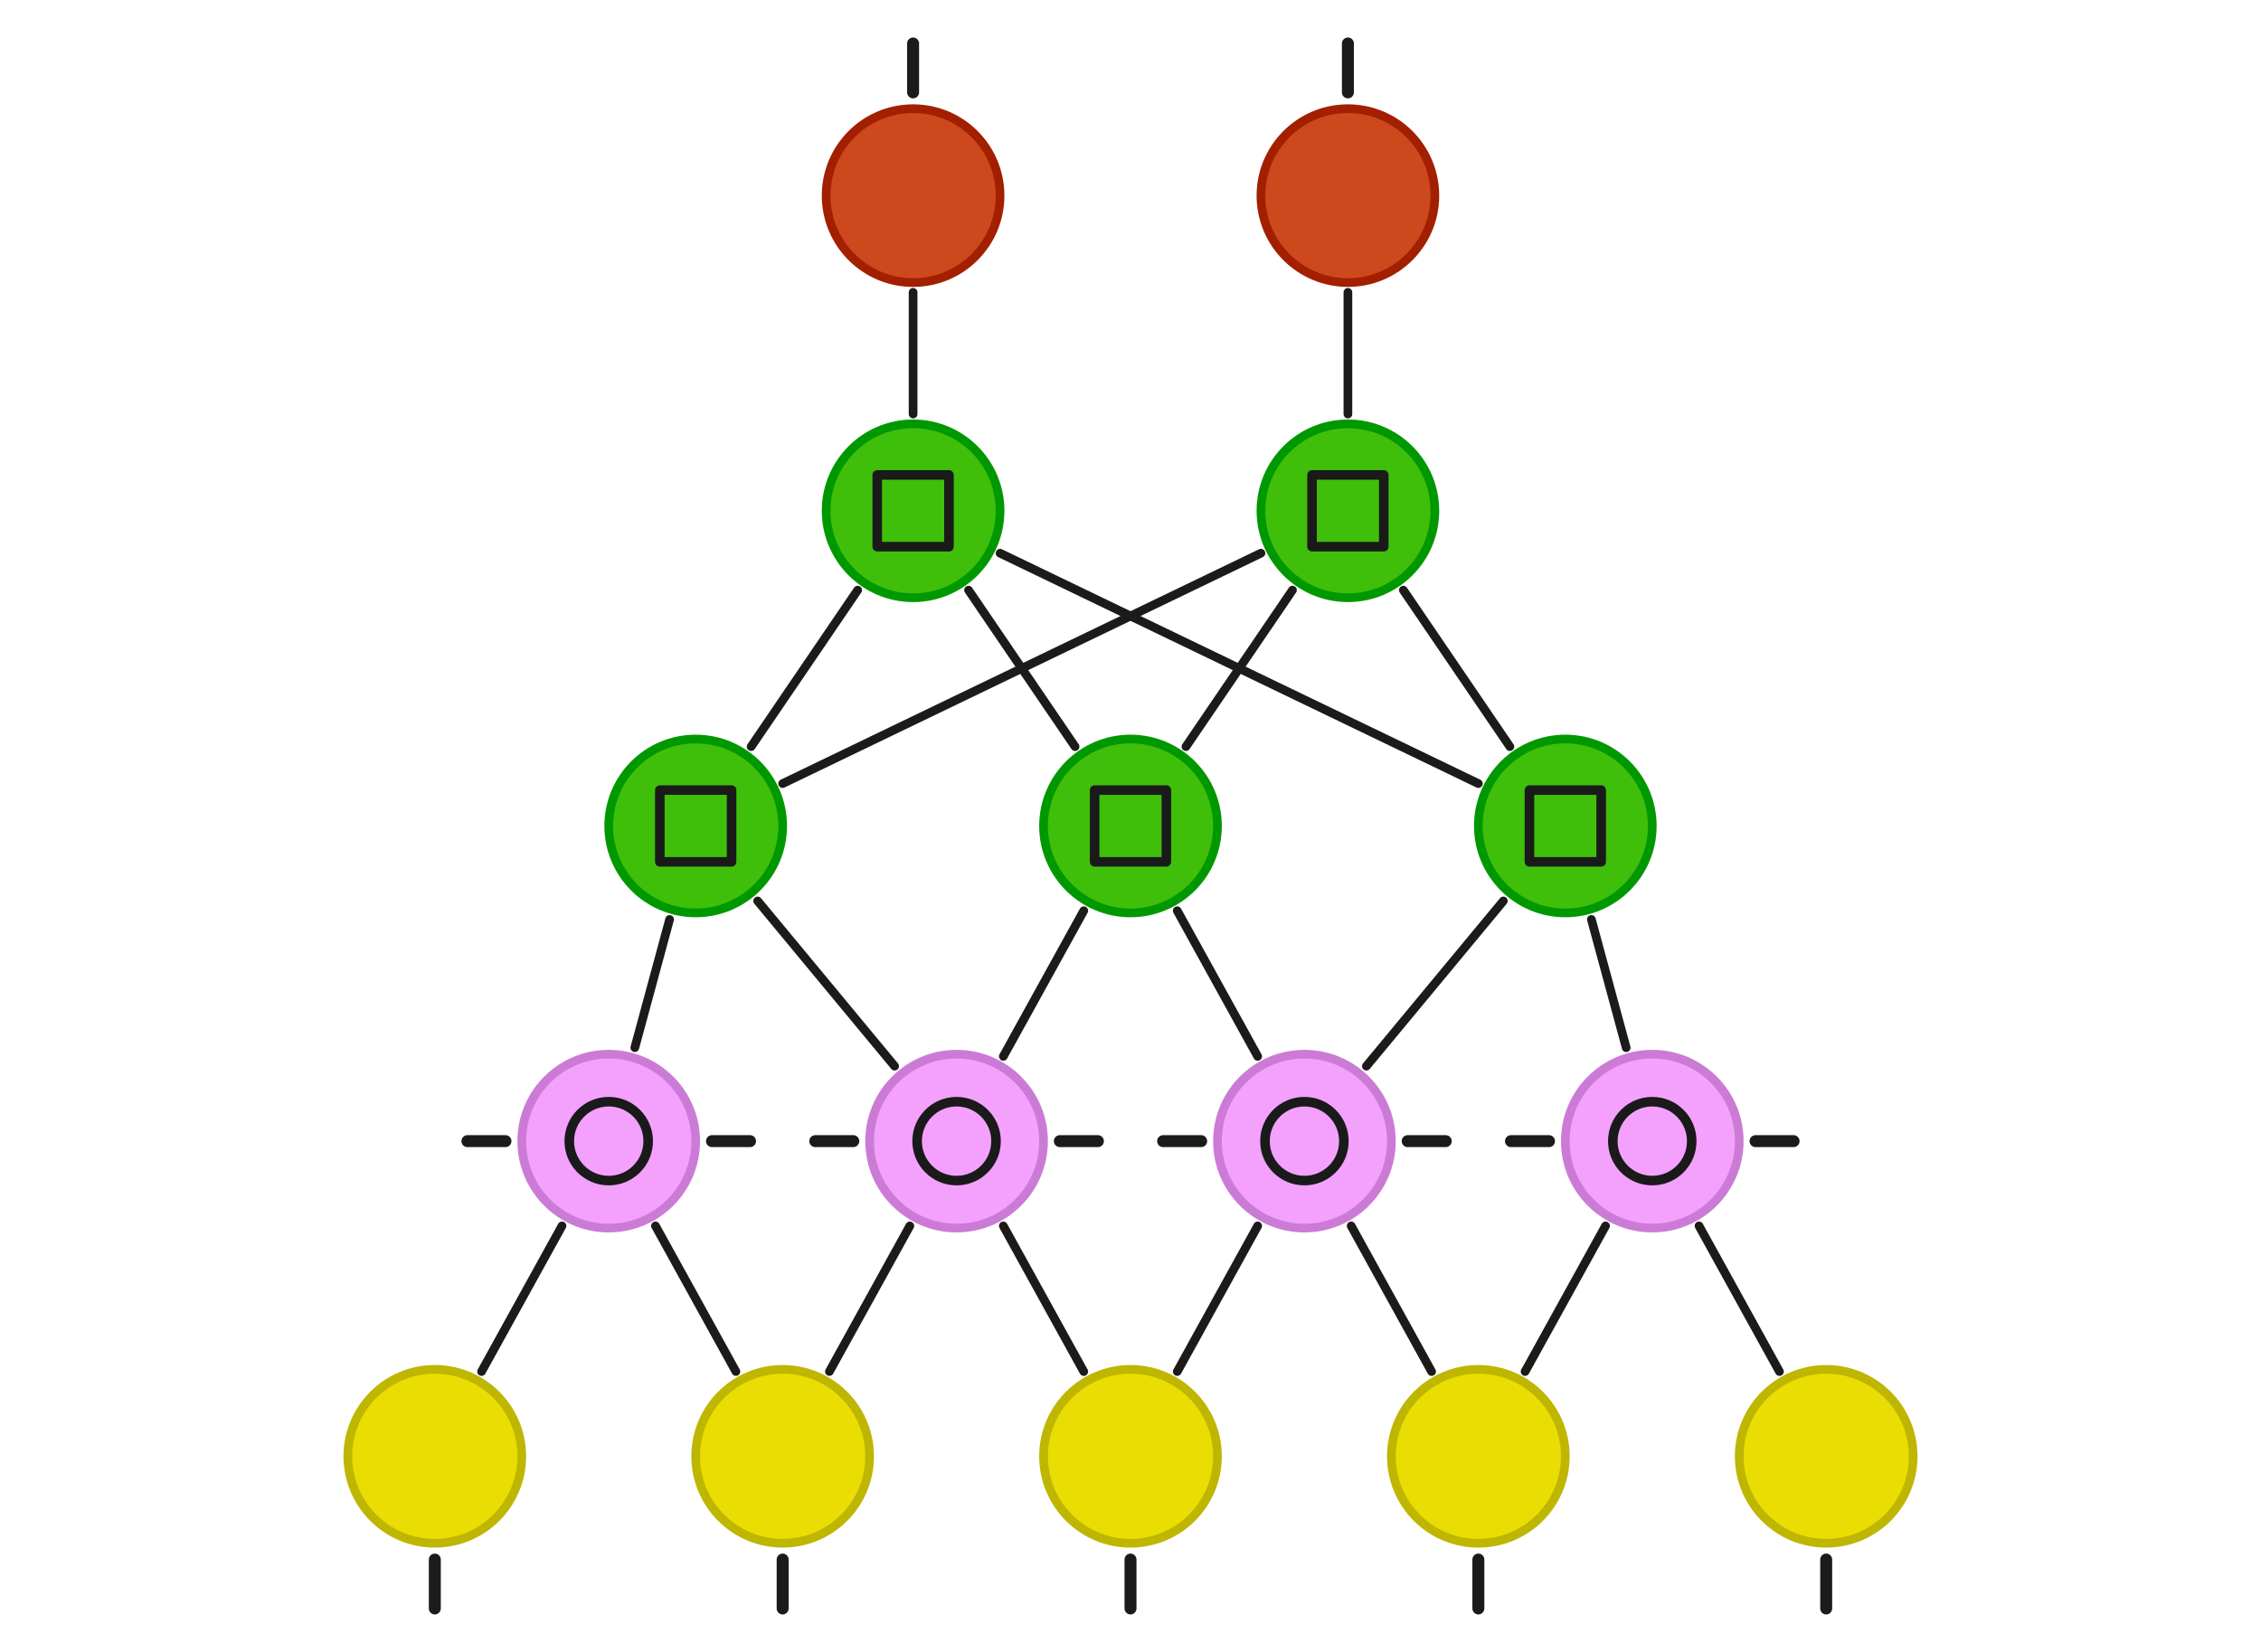
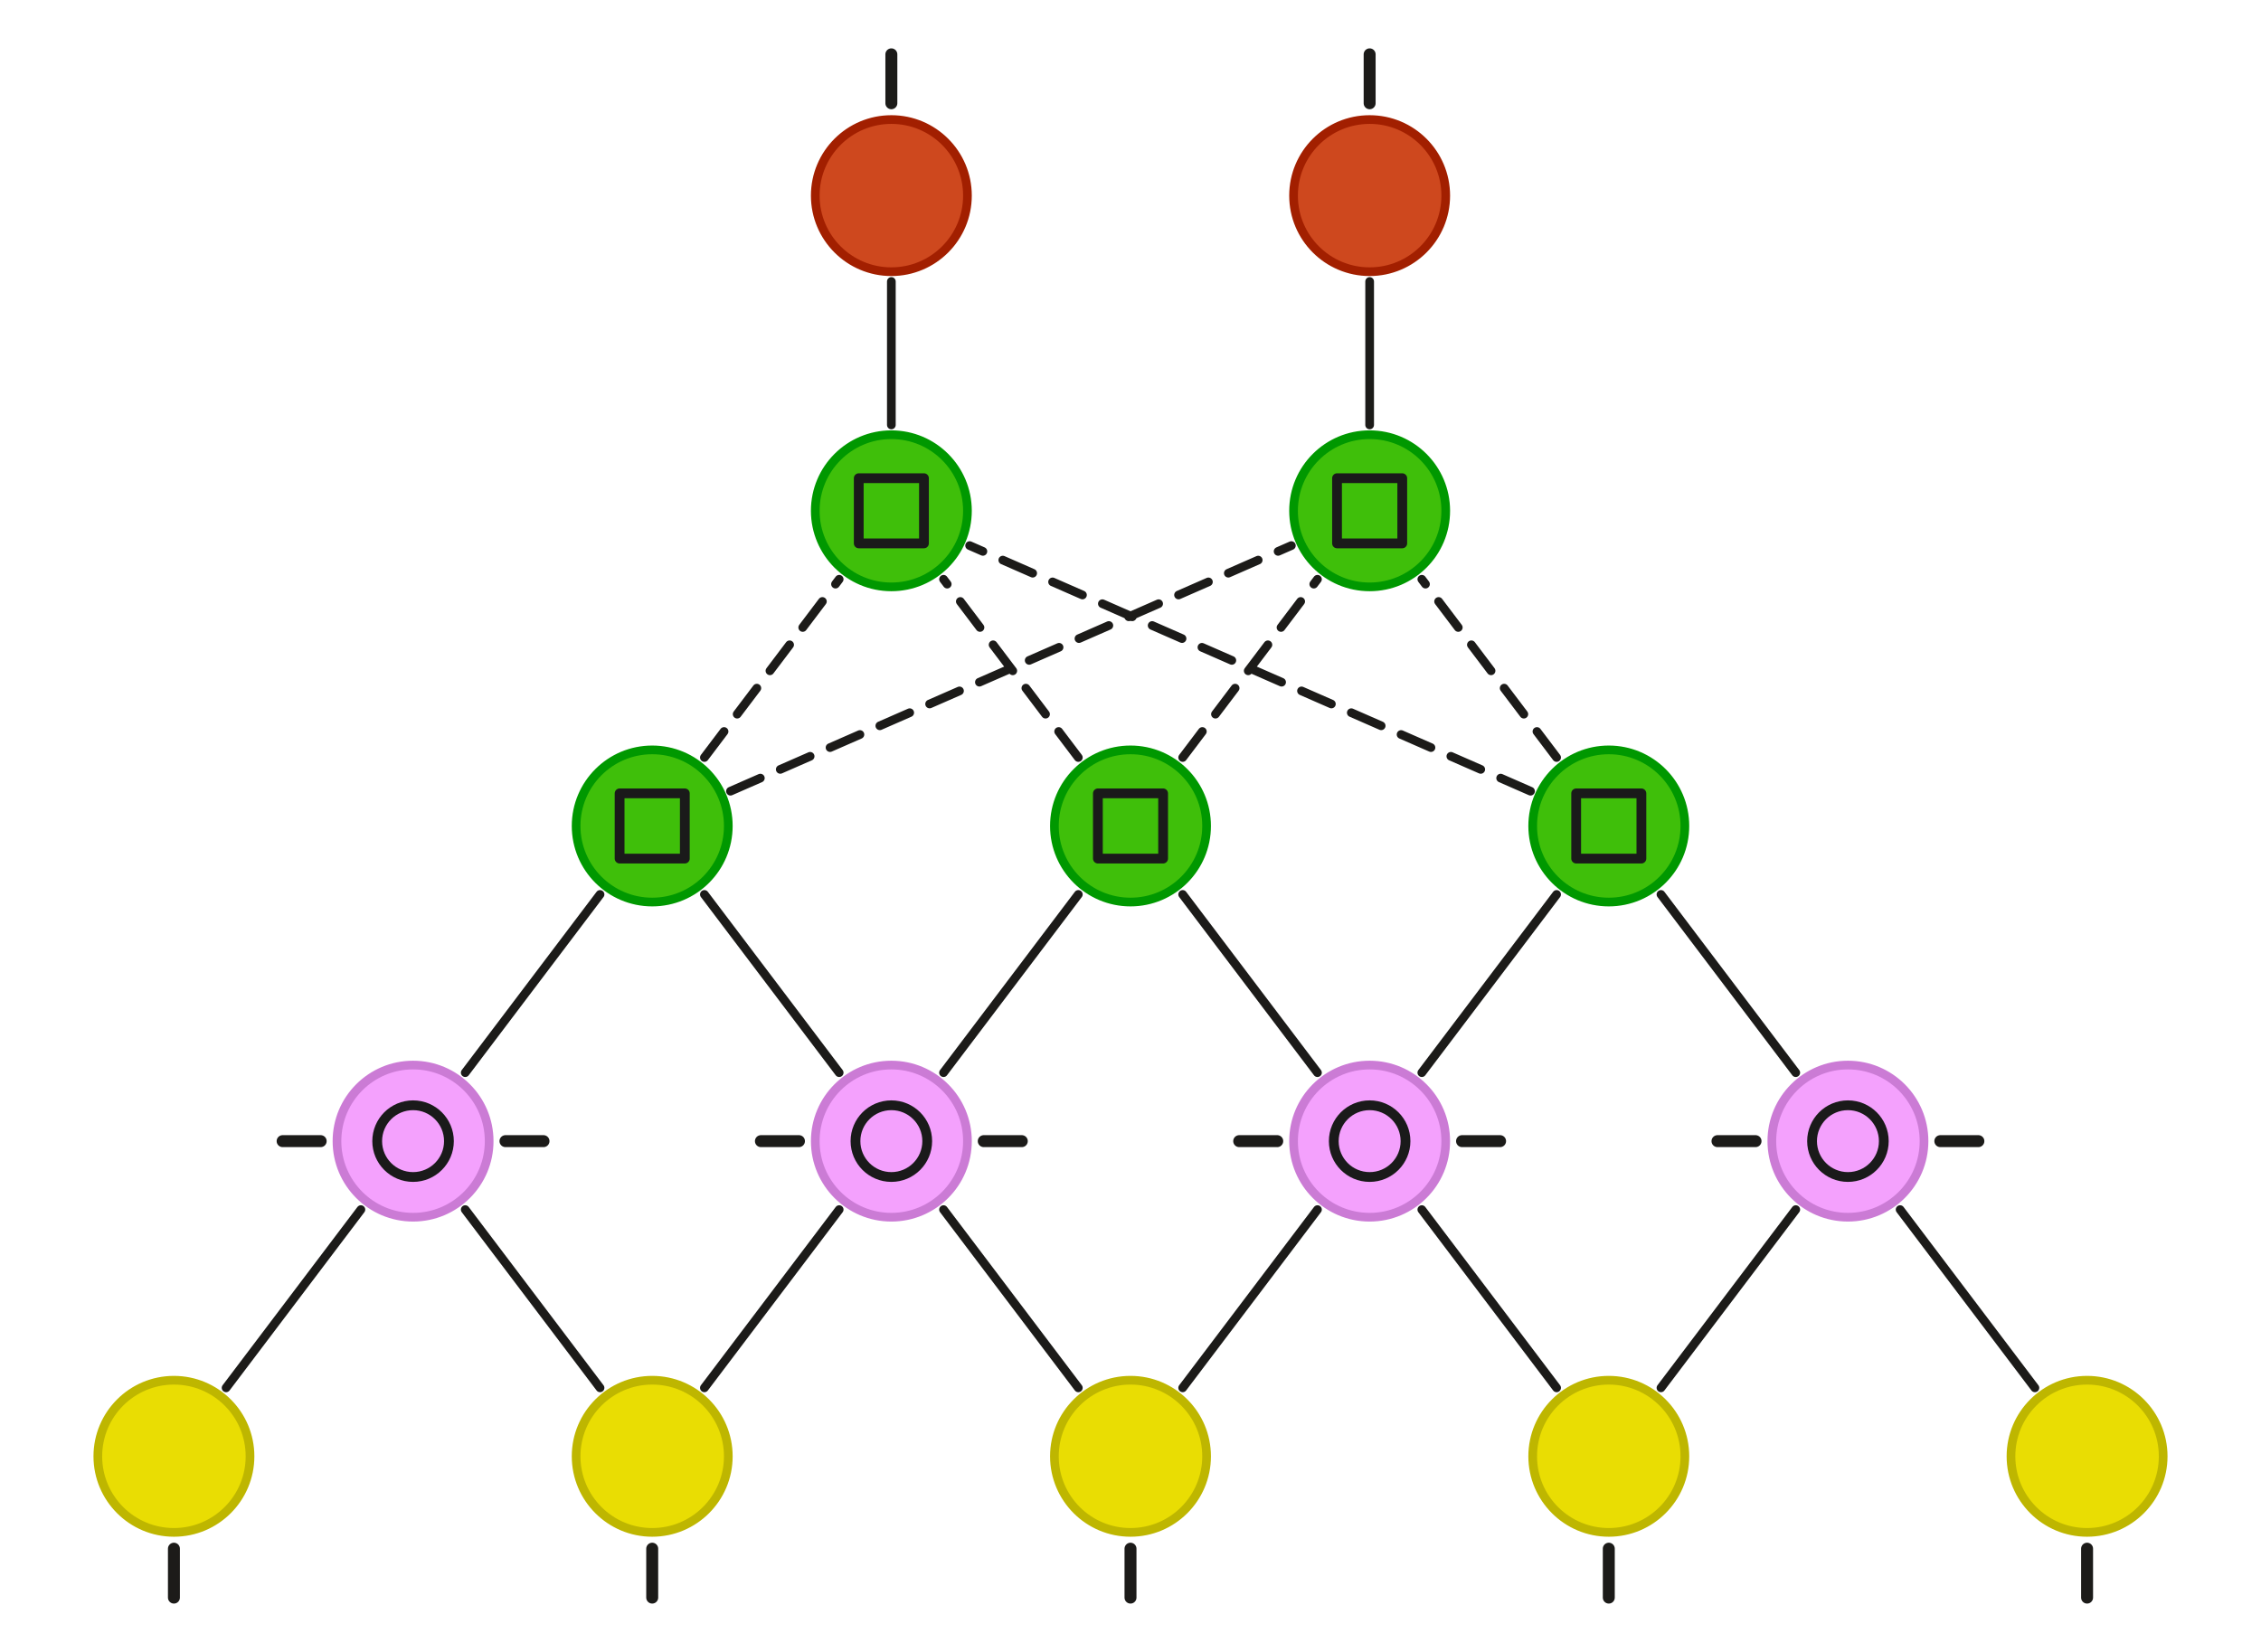
<svg xmlns="http://www.w3.org/2000/svg" viewBox="0 0 208 152" width="416" height="304" role="img">
  <defs>
    <marker id="arr-capsnet" viewBox="0 0 10 10" refX="8" refY="5" markerUnits="userSpaceOnUse" markerWidth="5.4" markerHeight="5.4" orient="auto-start-reverse">
      <path d="M2 1L8 5L2 9" fill="none" stroke="#1C1B19" stroke-width="1.481" stroke-linecap="round" stroke-linejoin="round" />
    </marker>
  </defs>
  <g fill="none" stroke="#1C1B19" stroke-width="0.8" stroke-linecap="round" stroke-linejoin="round">
-     <line x1="44.3" y1="126.2" x2="51.7" y2="112.8" />
-     <line x1="67.7" y1="126.2" x2="60.3" y2="112.8" />
-     <line x1="76.3" y1="126.2" x2="83.7" y2="112.8" />
-     <line x1="99.7" y1="126.2" x2="92.3" y2="112.8" />
-     <line x1="108.3" y1="126.2" x2="115.7" y2="112.8" />
-     <line x1="131.7" y1="126.2" x2="124.3" y2="112.8" />
-     <line x1="140.3" y1="126.2" x2="147.7" y2="112.8" />
-     <line x1="163.7" y1="126.2" x2="156.3" y2="112.8" />
-     <line x1="58.4" y1="96.4" x2="61.6" y2="84.6" />
-     <line x1="82.3" y1="98.1" x2="69.7" y2="82.9" />
-     <line x1="92.3" y1="97.2" x2="99.7" y2="83.8" />
-     <line x1="115.7" y1="97.2" x2="108.3" y2="83.8" />
-     <line x1="125.7" y1="98.1" x2="138.3" y2="82.9" />
-     <line x1="149.6" y1="96.4" x2="146.4" y2="84.6" />
-     <line x1="69.1" y1="68.7" x2="78.9" y2="54.3" />
-     <line x1="98.9" y1="68.7" x2="89.1" y2="54.3" />
-     <line x1="136" y1="72.1" x2="92" y2="50.9" />
-     <line x1="72" y1="72.1" x2="116" y2="50.9" />
-     <line x1="109.1" y1="68.7" x2="118.9" y2="54.3" />
-     <line x1="138.9" y1="68.7" x2="129.1" y2="54.3" />
-     <line x1="84" y1="38.1" x2="84" y2="26.9" />
-     <line x1="124" y1="38.1" x2="124" y2="26.9" />
+     <line x1="20.8" y1="127.7" x2="33.2" y2="111.3" />
+     <line x1="55.2" y1="127.7" x2="42.8" y2="111.3" />
+     <line x1="64.8" y1="127.7" x2="77.2" y2="111.3" />
+     <line x1="99.2" y1="127.7" x2="86.8" y2="111.3" />
+     <line x1="108.8" y1="127.7" x2="121.2" y2="111.3" />
+     <line x1="143.2" y1="127.7" x2="130.8" y2="111.3" />
+     <line x1="152.8" y1="127.7" x2="165.2" y2="111.3" />
+     <line x1="187.2" y1="127.7" x2="174.8" y2="111.3" />
+     <line x1="42.8" y1="98.7" x2="55.2" y2="82.3" />
+     <line x1="77.2" y1="98.7" x2="64.8" y2="82.3" />
+     <line x1="86.8" y1="98.7" x2="99.2" y2="82.3" />
+     <line x1="121.2" y1="98.7" x2="108.8" y2="82.3" />
+     <line x1="130.8" y1="98.7" x2="143.2" y2="82.3" />
+     <line x1="165.2" y1="98.7" x2="152.8" y2="82.3" />
+     <line x1="82" y1="39.1" x2="82" y2="25.9" />
+     <line x1="126" y1="39.1" x2="126" y2="25.9" />
  </g>
-   <circle cx="40" cy="134" r="8" fill="#E9DD03" stroke="#BEB600" stroke-width="0.8" />
+   <g fill="none" stroke="#1C1B19" stroke-width="0.8" stroke-linecap="round" stroke-linejoin="round" stroke-dasharray="3 2">
+     <line x1="64.8" y1="69.7" x2="77.2" y2="53.3" />
+     <line x1="99.2" y1="69.7" x2="86.8" y2="53.3" />
+     <line x1="140.8" y1="72.8" x2="89.2" y2="50.2" />
+     <line x1="67.2" y1="72.8" x2="118.8" y2="50.2" />
+     <line x1="108.8" y1="69.7" x2="121.2" y2="53.3" />
+     <line x1="143.2" y1="69.7" x2="130.8" y2="53.3" />
+   </g>
+   <circle cx="16" cy="134" r="7" fill="#E9DD03" stroke="#BEB600" stroke-width="0.8" />
  <g stroke="#1C1B19" stroke-width="1.1" stroke-linecap="round">
-     <line x1="40" y1="143.5" x2="40" y2="148" />
+     <line x1="16" y1="142.5" x2="16" y2="147" />
  </g>
-   <circle cx="72" cy="134" r="8" fill="#E9DD03" stroke="#BEB600" stroke-width="0.8" />
+   <circle cx="60" cy="134" r="7" fill="#E9DD03" stroke="#BEB600" stroke-width="0.8" />
  <g stroke="#1C1B19" stroke-width="1.1" stroke-linecap="round">
-     <line x1="72" y1="143.5" x2="72" y2="148" />
+     <line x1="60" y1="142.5" x2="60" y2="147" />
  </g>
-   <circle cx="104" cy="134" r="8" fill="#E9DD03" stroke="#BEB600" stroke-width="0.8" />
+   <circle cx="104" cy="134" r="7" fill="#E9DD03" stroke="#BEB600" stroke-width="0.8" />
  <g stroke="#1C1B19" stroke-width="1.1" stroke-linecap="round">
-     <line x1="104" y1="143.5" x2="104" y2="148" />
+     <line x1="104" y1="142.5" x2="104" y2="147" />
  </g>
-   <circle cx="136" cy="134" r="8" fill="#E9DD03" stroke="#BEB600" stroke-width="0.8" />
+   <circle cx="148" cy="134" r="7" fill="#E9DD03" stroke="#BEB600" stroke-width="0.8" />
  <g stroke="#1C1B19" stroke-width="1.1" stroke-linecap="round">
-     <line x1="136" y1="143.5" x2="136" y2="148" />
+     <line x1="148" y1="142.5" x2="148" y2="147" />
  </g>
-   <circle cx="168" cy="134" r="8" fill="#E9DD03" stroke="#BEB600" stroke-width="0.8" />
+   <circle cx="192" cy="134" r="7" fill="#E9DD03" stroke="#BEB600" stroke-width="0.8" />
  <g stroke="#1C1B19" stroke-width="1.1" stroke-linecap="round">
-     <line x1="168" y1="143.5" x2="168" y2="148" />
+     <line x1="192" y1="142.5" x2="192" y2="147" />
  </g>
-   <circle cx="64" cy="76" r="8" fill="#3FBF0A" stroke="#009800" stroke-width="0.8" />
-   <g fill="none" stroke="#1A1A1A" stroke-width="0.8" stroke-linejoin="round" transform="translate(64 76) scale(1.1) translate(-64 -76)">
-     <rect x="61" y="73" width="6" height="6" />
+   <circle cx="60" cy="76" r="7" fill="#3FBF0A" stroke="#009800" stroke-width="0.8" />
+   <g fill="none" stroke="#1A1A1A" stroke-width="0.9" stroke-linejoin="round">
+     <rect x="57" y="73" width="6" height="6" />
  </g>
-   <circle cx="104" cy="76" r="8" fill="#3FBF0A" stroke="#009800" stroke-width="0.8" />
-   <g fill="none" stroke="#1A1A1A" stroke-width="0.8" stroke-linejoin="round" transform="translate(104 76) scale(1.1) translate(-104 -76)">
+   <circle cx="104" cy="76" r="7" fill="#3FBF0A" stroke="#009800" stroke-width="0.8" />
+   <g fill="none" stroke="#1A1A1A" stroke-width="0.9" stroke-linejoin="round">
    <rect x="101" y="73" width="6" height="6" />
  </g>
-   <circle cx="144" cy="76" r="8" fill="#3FBF0A" stroke="#009800" stroke-width="0.8" />
-   <g fill="none" stroke="#1A1A1A" stroke-width="0.8" stroke-linejoin="round" transform="translate(144 76) scale(1.1) translate(-144 -76)">
-     <rect x="141" y="73" width="6" height="6" />
+   <circle cx="148" cy="76" r="7" fill="#3FBF0A" stroke="#009800" stroke-width="0.8" />
+   <g fill="none" stroke="#1A1A1A" stroke-width="0.9" stroke-linejoin="round">
+     <rect x="145" y="73" width="6" height="6" />
  </g>
-   <circle cx="84" cy="47" r="8" fill="#3FBF0A" stroke="#009800" stroke-width="0.8" />
-   <g fill="none" stroke="#1A1A1A" stroke-width="0.8" stroke-linejoin="round" transform="translate(84 47) scale(1.1) translate(-84 -47)">
-     <rect x="81" y="44" width="6" height="6" />
+   <circle cx="82" cy="47" r="7" fill="#3FBF0A" stroke="#009800" stroke-width="0.8" />
+   <g fill="none" stroke="#1A1A1A" stroke-width="0.9" stroke-linejoin="round">
+     <rect x="79" y="44" width="6" height="6" />
  </g>
-   <circle cx="124" cy="47" r="8" fill="#3FBF0A" stroke="#009800" stroke-width="0.8" />
-   <g fill="none" stroke="#1A1A1A" stroke-width="0.8" stroke-linejoin="round" transform="translate(124 47) scale(1.1) translate(-124 -47)">
-     <rect x="121" y="44" width="6" height="6" />
+   <circle cx="126" cy="47" r="7" fill="#3FBF0A" stroke="#009800" stroke-width="0.8" />
+   <g fill="none" stroke="#1A1A1A" stroke-width="0.9" stroke-linejoin="round">
+     <rect x="123" y="44" width="6" height="6" />
  </g>
-   <circle cx="56" cy="105" r="8" fill="#F4A1FD" stroke="#CB7BD5" stroke-width="0.8" />
-   <g fill="none" stroke="#1A1A1A" stroke-width="0.8" stroke-linejoin="round" transform="translate(56 105) scale(1.1) translate(-56 -105)">
-     <circle cx="56" cy="105" r="3.3" />
+   <circle cx="38" cy="105" r="7" fill="#F4A1FD" stroke="#CB7BD5" stroke-width="0.8" />
+   <g fill="none" stroke="#1A1A1A" stroke-width="0.9" stroke-linejoin="round">
+     <circle cx="38" cy="105" r="3.3" />
  </g>
  <g stroke="#1C1B19" stroke-width="1.1" stroke-linecap="round">
-     <line x1="65.5" y1="105" x2="69" y2="105" />
-     <line x1="46.5" y1="105" x2="43" y2="105" />
+     <line x1="46.5" y1="105" x2="50" y2="105" />
+     <line x1="29.5" y1="105" x2="26" y2="105" />
  </g>
-   <circle cx="88" cy="105" r="8" fill="#F4A1FD" stroke="#CB7BD5" stroke-width="0.8" />
-   <g fill="none" stroke="#1A1A1A" stroke-width="0.8" stroke-linejoin="round" transform="translate(88 105) scale(1.1) translate(-88 -105)">
-     <circle cx="88" cy="105" r="3.3" />
+   <circle cx="82" cy="105" r="7" fill="#F4A1FD" stroke="#CB7BD5" stroke-width="0.8" />
+   <g fill="none" stroke="#1A1A1A" stroke-width="0.9" stroke-linejoin="round">
+     <circle cx="82" cy="105" r="3.3" />
  </g>
  <g stroke="#1C1B19" stroke-width="1.1" stroke-linecap="round">
-     <line x1="97.5" y1="105" x2="101" y2="105" />
-     <line x1="78.5" y1="105" x2="75" y2="105" />
+     <line x1="90.5" y1="105" x2="94" y2="105" />
+     <line x1="73.5" y1="105" x2="70" y2="105" />
  </g>
-   <circle cx="120" cy="105" r="8" fill="#F4A1FD" stroke="#CB7BD5" stroke-width="0.8" />
-   <g fill="none" stroke="#1A1A1A" stroke-width="0.8" stroke-linejoin="round" transform="translate(120 105) scale(1.1) translate(-120 -105)">
-     <circle cx="120" cy="105" r="3.3" />
+   <circle cx="126" cy="105" r="7" fill="#F4A1FD" stroke="#CB7BD5" stroke-width="0.8" />
+   <g fill="none" stroke="#1A1A1A" stroke-width="0.9" stroke-linejoin="round">
+     <circle cx="126" cy="105" r="3.3" />
  </g>
  <g stroke="#1C1B19" stroke-width="1.1" stroke-linecap="round">
-     <line x1="129.5" y1="105" x2="133" y2="105" />
-     <line x1="110.5" y1="105" x2="107" y2="105" />
+     <line x1="134.5" y1="105" x2="138" y2="105" />
+     <line x1="117.5" y1="105" x2="114" y2="105" />
  </g>
-   <circle cx="152" cy="105" r="8" fill="#F4A1FD" stroke="#CB7BD5" stroke-width="0.8" />
-   <g fill="none" stroke="#1A1A1A" stroke-width="0.8" stroke-linejoin="round" transform="translate(152 105) scale(1.1) translate(-152 -105)">
-     <circle cx="152" cy="105" r="3.3" />
+   <circle cx="170" cy="105" r="7" fill="#F4A1FD" stroke="#CB7BD5" stroke-width="0.8" />
+   <g fill="none" stroke="#1A1A1A" stroke-width="0.9" stroke-linejoin="round">
+     <circle cx="170" cy="105" r="3.3" />
  </g>
  <g stroke="#1C1B19" stroke-width="1.1" stroke-linecap="round">
-     <line x1="161.5" y1="105" x2="165" y2="105" />
-     <line x1="142.5" y1="105" x2="139" y2="105" />
+     <line x1="178.5" y1="105" x2="182" y2="105" />
+     <line x1="161.5" y1="105" x2="158" y2="105" />
  </g>
-   <circle cx="84" cy="18" r="8" fill="#CE481E" stroke="#A21F00" stroke-width="0.8" />
+   <circle cx="82" cy="18" r="7" fill="#CE481E" stroke="#A21F00" stroke-width="0.8" />
  <g stroke="#1C1B19" stroke-width="1.1" stroke-linecap="round">
-     <line x1="84" y1="8.5" x2="84" y2="4" />
+     <line x1="82" y1="9.5" x2="82" y2="5" />
  </g>
-   <circle cx="124" cy="18" r="8" fill="#CE481E" stroke="#A21F00" stroke-width="0.8" />
+   <circle cx="126" cy="18" r="7" fill="#CE481E" stroke="#A21F00" stroke-width="0.8" />
  <g stroke="#1C1B19" stroke-width="1.1" stroke-linecap="round">
-     <line x1="124" y1="8.5" x2="124" y2="4" />
+     <line x1="126" y1="9.5" x2="126" y2="5" />
  </g>
</svg>
